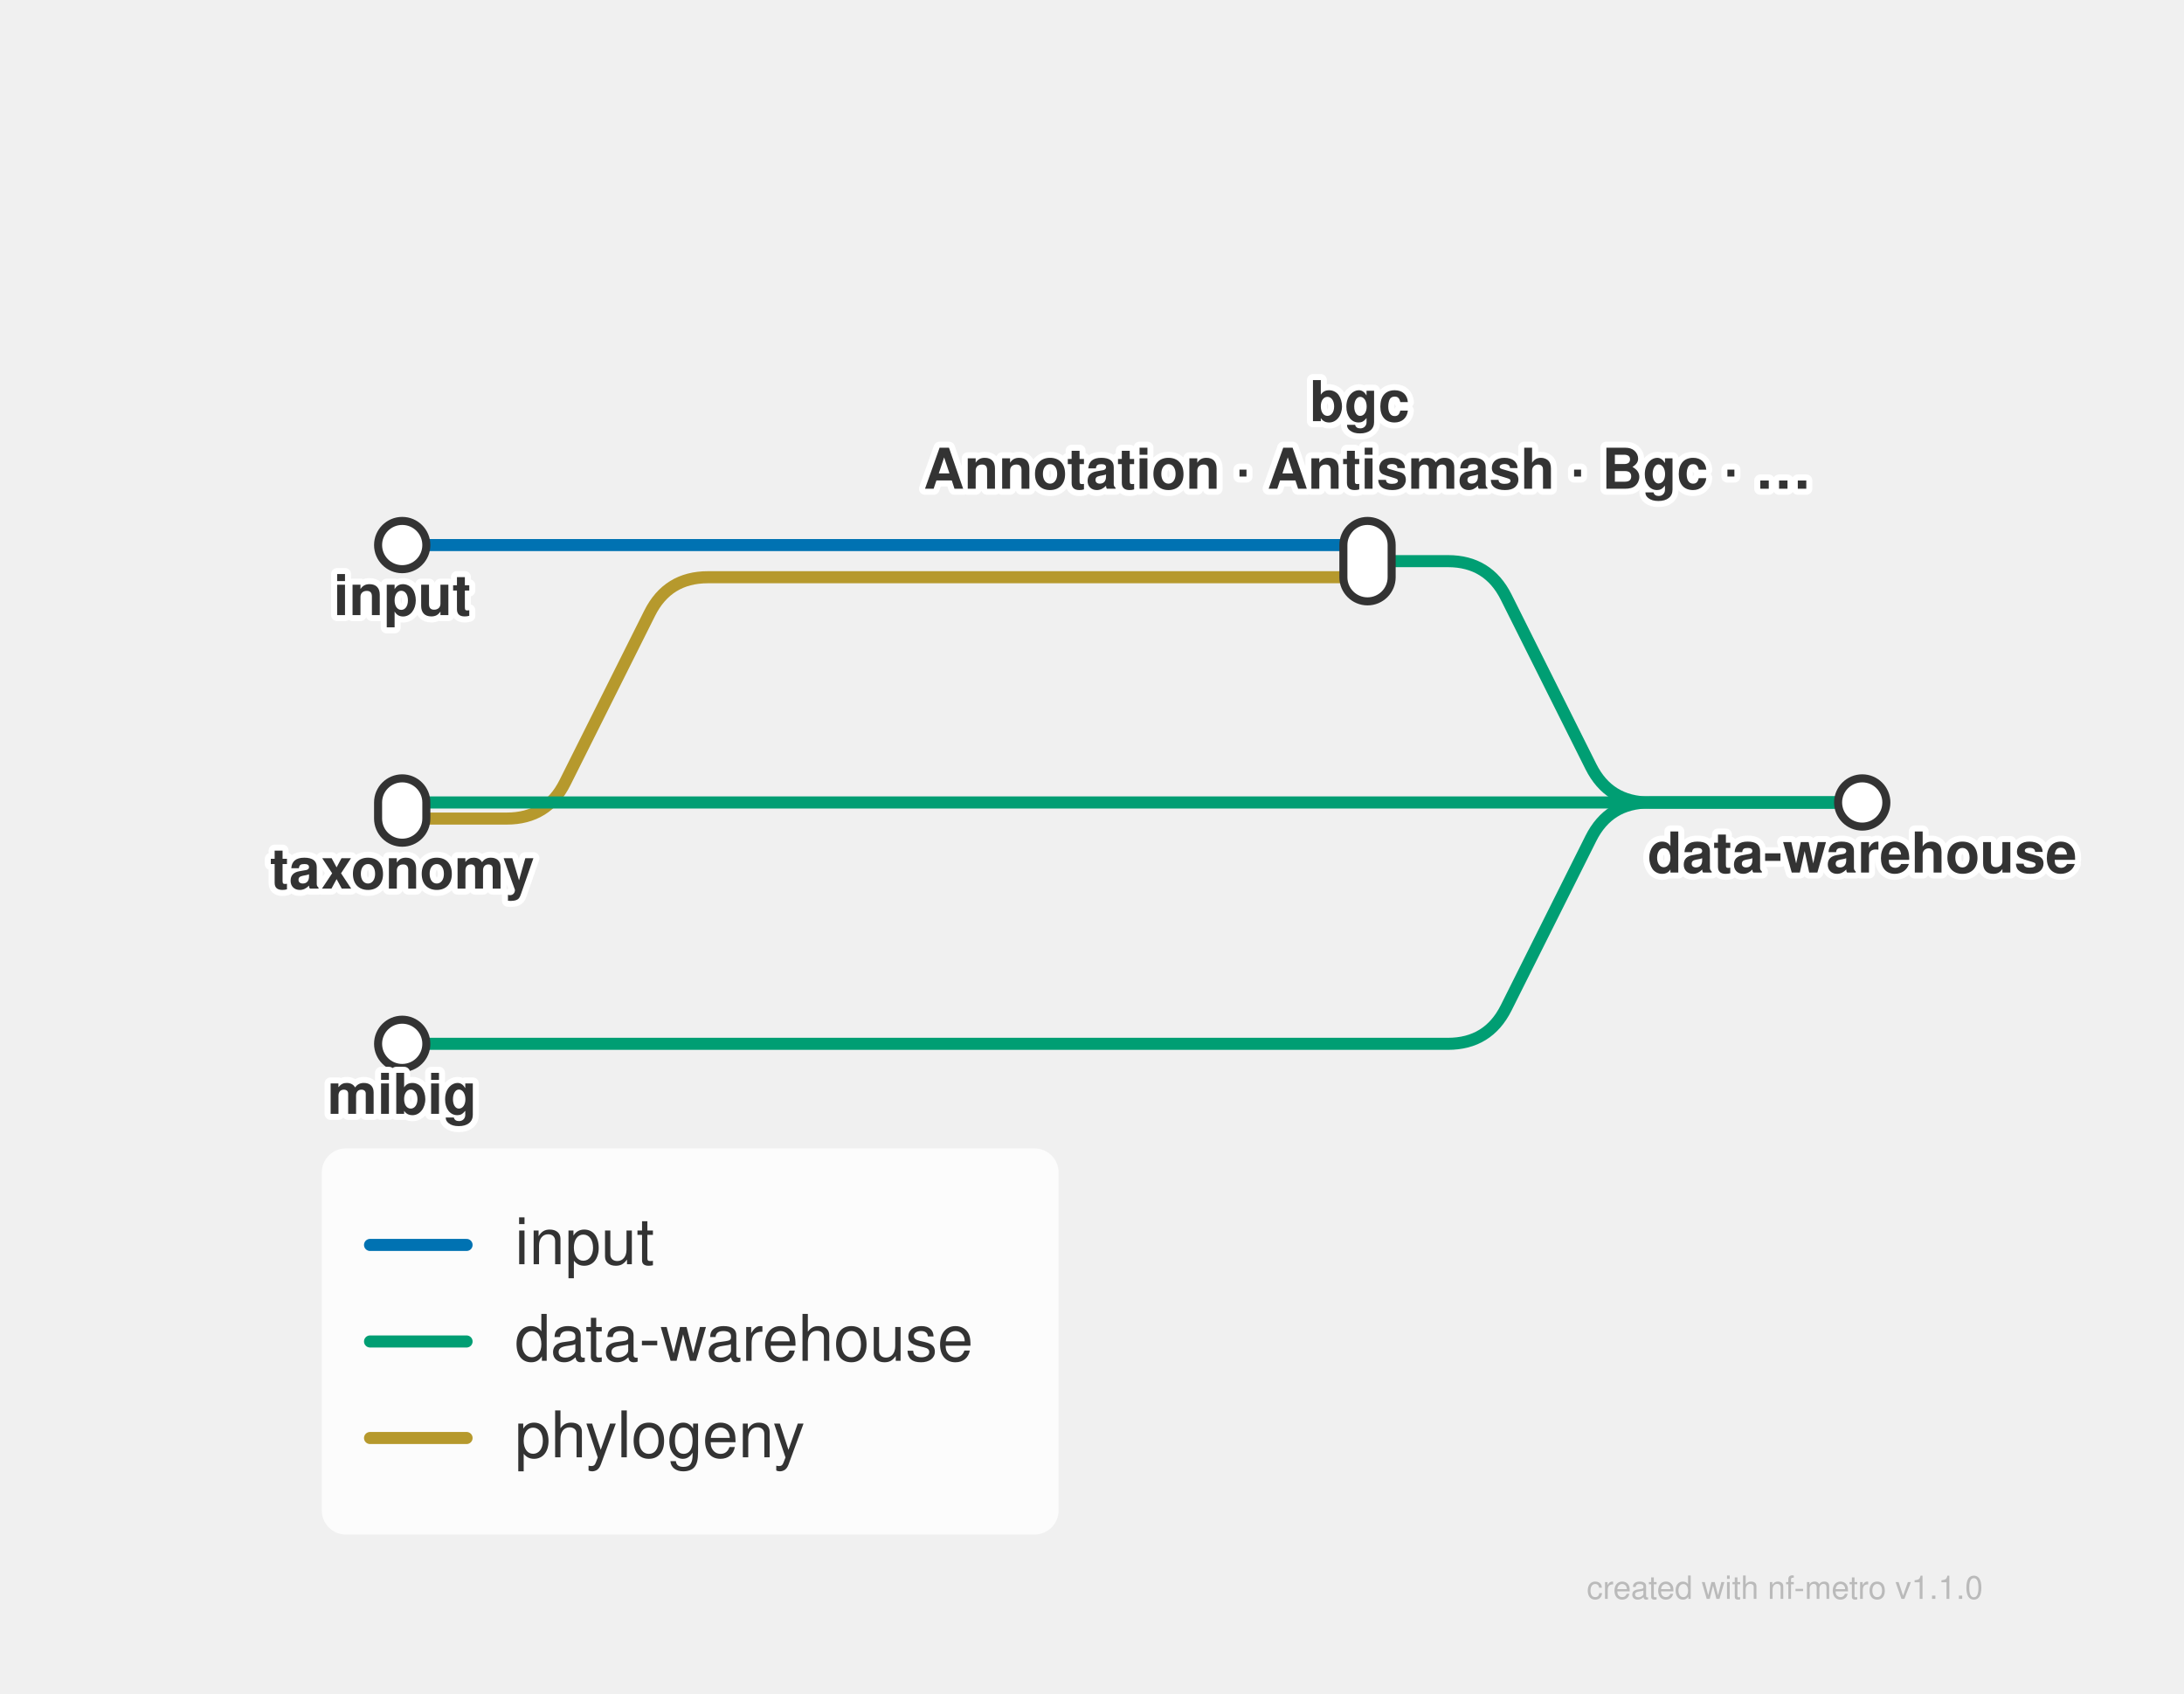
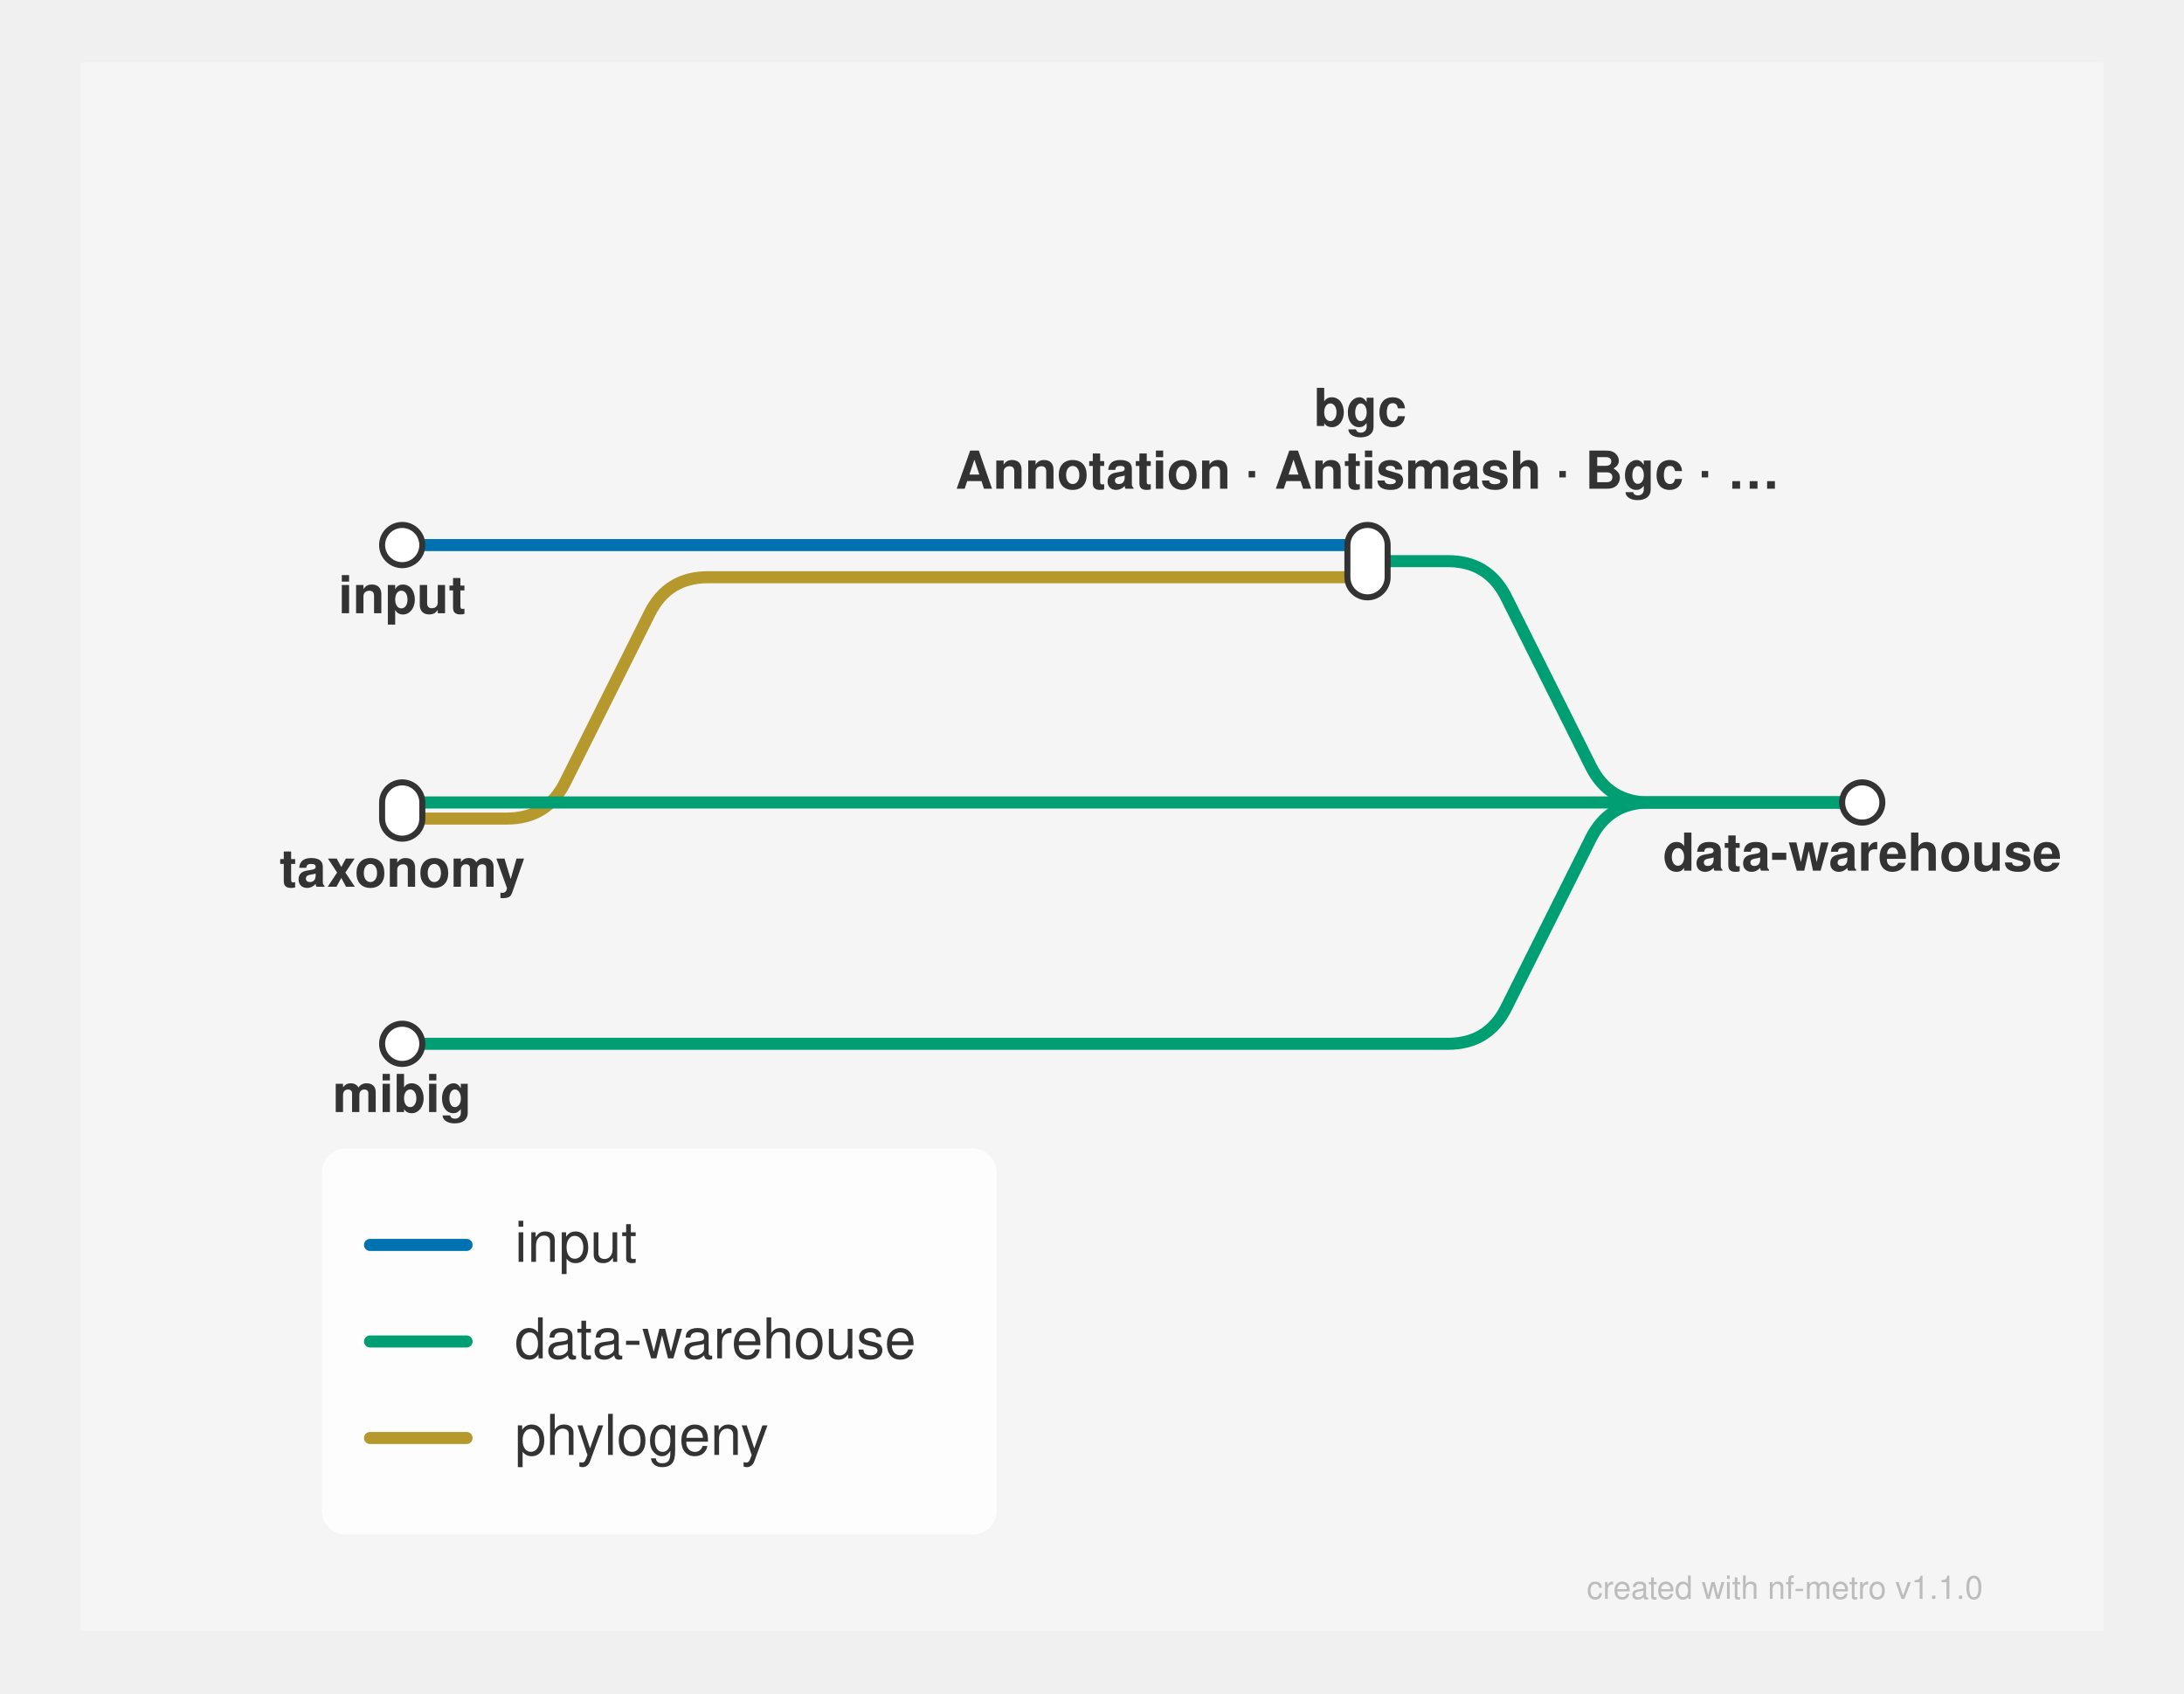
- <svg xmlns="http://www.w3.org/2000/svg" width="503" height="390" viewBox="-20 0 543 390">
+ <svg xmlns="http://www.w3.org/2000/svg" width="503" height="390" viewBox="-20 0 543 390" style="color-scheme: light">
  <defs>
</defs>
-   <style>.nf-metro-title { fill: var(--nfm-map-title-color, #111111); }
- .nf-metro-station-label { fill: var(--nfm-map-label-color, #333333); }
- .nf-metro-section-box { fill: var(--nfm-map-section-fill, #ededed); stroke: var(--nfm-map-section-stroke, #e6e6e6); }
- .nf-metro-section-label { fill: var(--nfm-map-section-label-color, #666666); }
- .nf-metro-group-label { fill: var(--nfm-map-section-label-color, #666666); }
- .nf-metro-group-underline { stroke: var(--nfm-map-section-label-color, #666666); }
- .nf-metro-legend-bg { fill: var(--nfm-map-legend-bg, rgba(255, 255, 255, 0.8)); }
- .nf-metro-legend-text { fill: var(--nfm-map-legend-text-color, #333333); }
- .nf-metro-marker-stroke { stroke: var(--nfm-map-marker-stroke, #333333); }
- .nf-metro-label-halo { fill: var(--nfm-map-bg, #ffffff); stroke: var(--nfm-map-bg, #ffffff); }</style>
-   <style>@media (prefers-color-scheme: dark) {
-     .nf-metro-section-label { fill: #d0d0d0; }
-     .nf-metro-section-num-circle { fill: #777777; }
-     .nf-metro-title { fill: #ffffff; }
- }
- </style>
+   <style>.nf-metro-bg { fill: var(--nfm-map-bg, light-dark(#f5f5f5, #2b2b2b)); }
+ .nf-metro-title { fill: var(--nfm-map-title-color, light-dark(#111111, #ffffff)); }
+ .nf-metro-station-label { fill: var(--nfm-map-label-color, light-dark(#333333, #e0e0e0)); }
+ .nf-metro-section-box { fill: var(--nfm-map-section-fill, light-dark(#ededed, #373737)); stroke: var(--nfm-map-section-stroke, light-dark(#e6e6e6, #595959)); }
+ .nf-metro-section-label { fill: var(--nfm-map-section-label-color, light-dark(#666666, #c8c8c8)); }
+ .nf-metro-group-label { fill: var(--nfm-map-section-label-color, light-dark(#666666, #c8c8c8)); }
+ .nf-metro-group-underline { stroke: var(--nfm-map-section-label-color, light-dark(#666666, #c8c8c8)); }
+ .nf-metro-legend-bg { fill: var(--nfm-map-legend-bg, light-dark(rgba(255, 255, 255, 0.8), rgba(0, 0, 0, 0.3))); }
+ .nf-metro-legend-text { fill: var(--nfm-map-legend-text-color, light-dark(#333333, #e0e0e0)); }
+ .nf-metro-marker-stroke { stroke: var(--nfm-map-marker-stroke, light-dark(#333333, #f0f0f0)); }
+ .nf-metro-label-halo { fill: var(--nfm-map-bg, light-dark(#f5f5f5, #2b2b2b)); stroke: var(--nfm-map-bg, light-dark(#f5f5f5, #2b2b2b)); }</style>
+   <rect x="0" y="0" width="503" height="390" fill="#f5f5f5" class="nf-metro-bg" />
  <path d="M80.0,188.0 L106.0,188.0 Q116.0,188.0,120.472,179.056 L141.528,136.944 Q146.0,128.0,156.0,128.0 L320.0,128.0" stroke="#B6992D" stroke-width="3.0" fill="none" stroke-linecap="round" stroke-linejoin="round" class="metro-line-phylogeny" data-line-id="phylogeny" />
  <path d="M320.0,124.0 L340.0,124.0 Q350.0,124.0,354.472,132.944 L375.528,175.056 Q380.0,184.0,390.0,184.0 L443.0,184.0" stroke="#009E73" stroke-width="3.0" fill="none" stroke-linecap="round" stroke-linejoin="round" class="metro-line-data_warehouse" data-line-id="data_warehouse" />
  <path d="M80.0,244.0 L340.0,244.0 Q350.0,244.0,354.472,235.056 L375.528,192.944 Q380.0,184.0,390.0,184.0 L443.0,184.0" stroke="#009E73" stroke-width="3.0" fill="none" stroke-linecap="round" stroke-linejoin="round" class="metro-line-data_warehouse" data-line-id="data_warehouse" />
  <path d="M80.0,184.0 L443.0,184.0" stroke="#009E73" stroke-width="3.0" stroke-linecap="round" class="metro-line-data_warehouse" data-line-id="data_warehouse" />
  <path d="M80.0,120.0 L320.0,120.0" stroke="#0072B2" stroke-width="3.0" stroke-linecap="round" class="metro-line-input" data-line-id="input" />
-   <g class="nf-metro-station-group" data-node-id="g_input_input" data-node-cx="80.0" data-node-cy="120.0" data-node-r="6.0" data-node-groups="input" data-node-w="12.0" data-node-h="12.0" data-node-rx="6.0">
-     <rect x="74.0" y="114.0" width="12.0" height="12.0" rx="6.0" ry="6.0" fill="#ffffff" stroke="#333333" stroke-width="2.0" class="nf-metro-station" data-station-id="g_input_input" data-station-lines="input" data-station-label="input" />
+   <g class="nf-metro-station-group" data-node-id="g_input_input" data-node-cx="80.0" data-node-cy="120.0" data-node-r="5.0" data-node-groups="input" data-node-w="10.0" data-node-h="10.0" data-node-rx="5.0">
+     <rect x="75.0" y="115.0" width="10.0" height="10.0" rx="5.0" ry="5.0" fill="#ffffff" stroke="#333333" stroke-width="1.5" class="nf-metro-station" data-station-id="g_input_input" data-station-lines="input" data-station-label="input" />
  </g>
-   <g class="nf-metro-station-group" data-node-id="g_taxonomy_phylogeny" data-node-cx="80.0" data-node-cy="186.0" data-node-r="6.0" data-node-groups="data_warehouse,phylogeny" data-node-w="12.0" data-node-h="16.0" data-node-rx="6.0">
-     <rect x="74.0" y="178.0" width="12.0" height="16.0" rx="6.0" ry="6.0" fill="#ffffff" stroke="#333333" stroke-width="2.0" class="nf-metro-station" data-station-id="g_taxonomy_phylogeny" data-station-lines="data_warehouse,phylogeny" data-station-label="taxonomy" />
+   <g class="nf-metro-station-group" data-node-id="g_taxonomy_phylogeny" data-node-cx="80.0" data-node-cy="186.0" data-node-r="5.0" data-node-groups="data_warehouse,phylogeny" data-node-w="10.0" data-node-h="14.0" data-node-rx="5.0">
+     <rect x="75.0" y="179.0" width="10.0" height="14.0" rx="5.0" ry="5.0" fill="#ffffff" stroke="#333333" stroke-width="1.5" class="nf-metro-station" data-station-id="g_taxonomy_phylogeny" data-station-lines="data_warehouse,phylogeny" data-station-label="taxonomy" />
  </g>
-   <g class="nf-metro-station-group" data-node-id="g_annotate_antismash_bgc_branches_antismash" data-node-cx="320.0" data-node-cy="124.0" data-node-r="6.0" data-node-groups="data_warehouse,input,phylogeny" data-node-w="12.0" data-node-h="20.0" data-node-rx="6.0">
-     <rect x="314.0" y="114.0" width="12.0" height="20.0" rx="6.0" ry="6.0" fill="#ffffff" stroke="#333333" stroke-width="2.0" class="nf-metro-station" data-station-id="g_annotate_antismash_bgc_branches_antismash" data-station-lines="data_warehouse,input,phylogeny" data-station-label="bgc Annotation · Antismash · Bgc · …" />
+   <g class="nf-metro-station-group" data-node-id="g_annotate_antismash_bgc_branches_antismash" data-node-cx="320.0" data-node-cy="124.0" data-node-r="5.0" data-node-groups="data_warehouse,input,phylogeny" data-node-w="10.0" data-node-h="18.0" data-node-rx="5.0">
+     <rect x="315.0" y="115.0" width="10.0" height="18.0" rx="5.0" ry="5.0" fill="#ffffff" stroke="#333333" stroke-width="1.5" class="nf-metro-station" data-station-id="g_annotate_antismash_bgc_branches_antismash" data-station-lines="data_warehouse,input,phylogeny" data-station-label="bgc Annotation · Antismash · Bgc · …" />
  </g>
-   <g class="nf-metro-station-group" data-node-id="g_mibig_mibig" data-node-cx="80.0" data-node-cy="244.0" data-node-r="6.0" data-node-groups="data_warehouse" data-node-w="12.0" data-node-h="12.0" data-node-rx="6.0">
-     <rect x="74.0" y="238.0" width="12.0" height="12.0" rx="6.0" ry="6.0" fill="#ffffff" stroke="#333333" stroke-width="2.0" class="nf-metro-station" data-station-id="g_mibig_mibig" data-station-lines="data_warehouse" data-station-label="mibig" />
+   <g class="nf-metro-station-group" data-node-id="g_mibig_mibig" data-node-cx="80.0" data-node-cy="244.0" data-node-r="5.0" data-node-groups="data_warehouse" data-node-w="10.0" data-node-h="10.0" data-node-rx="5.0">
+     <rect x="75.0" y="239.0" width="10.0" height="10.0" rx="5.0" ry="5.0" fill="#ffffff" stroke="#333333" stroke-width="1.5" class="nf-metro-station" data-station-id="g_mibig_mibig" data-station-lines="data_warehouse" data-station-label="mibig" />
  </g>
-   <g class="nf-metro-station-group" data-node-id="g_data_warehouse_generic" data-node-cx="443.0" data-node-cy="184.0" data-node-r="6.0" data-node-groups="data_warehouse" data-node-w="12.0" data-node-h="12.0" data-node-rx="6.0">
-     <rect x="437.0" y="178.0" width="12.0" height="12.0" rx="6.0" ry="6.0" fill="#ffffff" stroke="#333333" stroke-width="2.0" class="nf-metro-station" data-station-id="g_data_warehouse_generic" data-station-lines="data_warehouse" data-station-label="data-warehouse" />
+   <g class="nf-metro-station-group" data-node-id="g_data_warehouse_generic" data-node-cx="443.0" data-node-cy="184.0" data-node-r="5.0" data-node-groups="data_warehouse" data-node-w="10.0" data-node-h="10.0" data-node-rx="5.0">
+     <rect x="438.0" y="179.0" width="10.0" height="10.0" rx="5.0" ry="5.0" fill="#ffffff" stroke="#333333" stroke-width="1.5" class="nf-metro-station" data-station-id="g_data_warehouse_generic" data-station-lines="data_warehouse" data-station-label="data-warehouse" />
  </g>
-   <text x="80.0" y="131.0" font-size="14.0" fill="#ffffff" stroke="#ffffff" stroke-width="3.0" stroke-linejoin="round" font-family="'Helvetica Neue', Helvetica, Arial, sans-serif" font-weight="bold" aria-hidden="true" class="nf-metro-label-halo" text-anchor="middle" dominant-baseline="hanging">input</text>
-   <text x="80.0" y="131.0" font-size="14.0" fill="#333333" font-family="'Helvetica Neue', Helvetica, Arial, sans-serif" font-weight="bold" text-anchor="middle" dominant-baseline="hanging" data-station-id="g_input_input" class="nf-metro-station-label">input</text>
-   <text x="80.0" y="199.0" font-size="14.0" fill="#ffffff" stroke="#ffffff" stroke-width="3.0" stroke-linejoin="round" font-family="'Helvetica Neue', Helvetica, Arial, sans-serif" font-weight="bold" aria-hidden="true" class="nf-metro-label-halo" text-anchor="middle" dominant-baseline="hanging">taxonomy</text>
-   <text x="80.0" y="199.0" font-size="14.0" fill="#333333" font-family="'Helvetica Neue', Helvetica, Arial, sans-serif" font-weight="bold" text-anchor="middle" dominant-baseline="hanging" data-station-id="g_taxonomy_phylogeny" class="nf-metro-station-label">taxonomy</text>
-   <text x="80.0" y="255.0" font-size="14.0" fill="#ffffff" stroke="#ffffff" stroke-width="3.0" stroke-linejoin="round" font-family="'Helvetica Neue', Helvetica, Arial, sans-serif" font-weight="bold" aria-hidden="true" class="nf-metro-label-halo" text-anchor="middle" dominant-baseline="hanging">mibig</text>
-   <text x="80.0" y="255.0" font-size="14.0" fill="#333333" font-family="'Helvetica Neue', Helvetica, Arial, sans-serif" font-weight="bold" text-anchor="middle" dominant-baseline="hanging" data-station-id="g_mibig_mibig" class="nf-metro-station-label">mibig</text>
-   <text x="320.0" y="89.2" font-size="14.0" fill="#ffffff" stroke="#ffffff" stroke-width="3.0" stroke-linejoin="round" font-family="'Helvetica Neue', Helvetica, Arial, sans-serif" font-weight="bold" aria-hidden="true" class="nf-metro-label-halo" text-anchor="middle" dominant-baseline="auto">
+   <text x="80.0" y="131.0" font-size="13.0" fill="#f5f5f5" stroke="#f5f5f5" stroke-width="3.0" stroke-linejoin="round" font-family="'Helvetica Neue', Helvetica, Arial, sans-serif" font-weight="bold" aria-hidden="true" class="nf-metro-label-halo" text-anchor="middle" dominant-baseline="hanging">input</text>
+   <text x="80.0" y="131.0" font-size="13.0" fill="#333333" font-family="'Helvetica Neue', Helvetica, Arial, sans-serif" font-weight="bold" text-anchor="middle" dominant-baseline="hanging" data-station-id="g_input_input" class="nf-metro-station-label">input</text>
+   <text x="80.0" y="199.0" font-size="13.0" fill="#f5f5f5" stroke="#f5f5f5" stroke-width="3.0" stroke-linejoin="round" font-family="'Helvetica Neue', Helvetica, Arial, sans-serif" font-weight="bold" aria-hidden="true" class="nf-metro-label-halo" text-anchor="middle" dominant-baseline="hanging">taxonomy</text>
+   <text x="80.0" y="199.0" font-size="13.0" fill="#333333" font-family="'Helvetica Neue', Helvetica, Arial, sans-serif" font-weight="bold" text-anchor="middle" dominant-baseline="hanging" data-station-id="g_taxonomy_phylogeny" class="nf-metro-station-label">taxonomy</text>
+   <text x="80.0" y="255.0" font-size="13.0" fill="#f5f5f5" stroke="#f5f5f5" stroke-width="3.0" stroke-linejoin="round" font-family="'Helvetica Neue', Helvetica, Arial, sans-serif" font-weight="bold" aria-hidden="true" class="nf-metro-label-halo" text-anchor="middle" dominant-baseline="hanging">mibig</text>
+   <text x="80.0" y="255.0" font-size="13.0" fill="#333333" font-family="'Helvetica Neue', Helvetica, Arial, sans-serif" font-weight="bold" text-anchor="middle" dominant-baseline="hanging" data-station-id="g_mibig_mibig" class="nf-metro-station-label">mibig</text>
+   <text x="320.0" y="90.4" font-size="13.0" fill="#f5f5f5" stroke="#f5f5f5" stroke-width="3.0" stroke-linejoin="round" font-family="'Helvetica Neue', Helvetica, Arial, sans-serif" font-weight="bold" aria-hidden="true" class="nf-metro-label-halo" text-anchor="middle" dominant-baseline="auto">
    <tspan x="320.0" dy="0em">bgc</tspan>
    <tspan x="320.0" dy="1.2em">Annotation · Antismash · Bgc · …</tspan>
  </text>
-   <text x="320.0" y="89.2" font-size="14.0" fill="#333333" font-family="'Helvetica Neue', Helvetica, Arial, sans-serif" font-weight="bold" text-anchor="middle" dominant-baseline="auto" data-station-id="g_annotate_antismash_bgc_branches_antismash" class="nf-metro-station-label">
+   <text x="320.0" y="90.4" font-size="13.0" fill="#333333" font-family="'Helvetica Neue', Helvetica, Arial, sans-serif" font-weight="bold" text-anchor="middle" dominant-baseline="auto" data-station-id="g_annotate_antismash_bgc_branches_antismash" class="nf-metro-station-label">
    <tspan x="320.0" dy="0em">bgc</tspan>
    <tspan x="320.0" dy="1.2em">Annotation · Antismash · Bgc · …</tspan>
  </text>
-   <text x="443.0" y="195.0" font-size="14.0" fill="#ffffff" stroke="#ffffff" stroke-width="3.0" stroke-linejoin="round" font-family="'Helvetica Neue', Helvetica, Arial, sans-serif" font-weight="bold" aria-hidden="true" class="nf-metro-label-halo" text-anchor="middle" dominant-baseline="hanging">data-warehouse</text>
-   <text x="443.0" y="195.0" font-size="14.0" fill="#333333" font-family="'Helvetica Neue', Helvetica, Arial, sans-serif" font-weight="bold" text-anchor="middle" dominant-baseline="hanging" data-station-id="g_data_warehouse_generic" class="nf-metro-station-label">data-warehouse</text>
-   <rect x="60.0" y="270.0" width="183.2" height="96.0" rx="6" ry="6" fill="rgba(255, 255, 255, 0.8)" class="nf-metro-legend-bg" />
+   <text x="443.0" y="195.0" font-size="13.0" fill="#f5f5f5" stroke="#f5f5f5" stroke-width="3.0" stroke-linejoin="round" font-family="'Helvetica Neue', Helvetica, Arial, sans-serif" font-weight="bold" aria-hidden="true" class="nf-metro-label-halo" text-anchor="middle" dominant-baseline="hanging">data-warehouse</text>
+   <text x="443.0" y="195.0" font-size="13.0" fill="#333333" font-family="'Helvetica Neue', Helvetica, Arial, sans-serif" font-weight="bold" text-anchor="middle" dominant-baseline="hanging" data-station-id="g_data_warehouse_generic" class="nf-metro-station-label">data-warehouse</text>
+   <rect x="60.0" y="270.0" width="167.8" height="96.0" rx="6" ry="6" fill="rgba(255, 255, 255, 0.8)" class="nf-metro-legend-bg" />
  <path d="M72.0,294.0 L96.0,294.0" stroke="#0072B2" stroke-width="3.0" stroke-linecap="round" />
-   <text x="108.0" y="294.0" font-size="16.0" fill="#333333" font-family="'Helvetica Neue', Helvetica, Arial, sans-serif" dy="0.3em" class="nf-metro-legend-text">input</text>
+   <text x="108.0" y="294.0" font-size="14.0" fill="#333333" font-family="'Helvetica Neue', Helvetica, Arial, sans-serif" dy="0.3em" class="nf-metro-legend-text">input</text>
  <path d="M72.0,318.0 L96.0,318.0" stroke="#009E73" stroke-width="3.0" stroke-linecap="round" />
-   <text x="108.0" y="318.0" font-size="16.0" fill="#333333" font-family="'Helvetica Neue', Helvetica, Arial, sans-serif" dy="0.3em" class="nf-metro-legend-text">data-warehouse</text>
+   <text x="108.0" y="318.0" font-size="14.0" fill="#333333" font-family="'Helvetica Neue', Helvetica, Arial, sans-serif" dy="0.3em" class="nf-metro-legend-text">data-warehouse</text>
  <path d="M72.0,342.0 L96.0,342.0" stroke="#B6992D" stroke-width="3.0" stroke-linecap="round" />
-   <text x="108.0" y="342.0" font-size="16.0" fill="#333333" font-family="'Helvetica Neue', Helvetica, Arial, sans-serif" dy="0.3em" class="nf-metro-legend-text">phylogeny</text>
+   <text x="108.0" y="342.0" font-size="14.0" fill="#333333" font-family="'Helvetica Neue', Helvetica, Arial, sans-serif" dy="0.3em" class="nf-metro-legend-text">phylogeny</text>
  <text x="473.0" y="382.0" font-size="8" fill="rgba(150, 150, 150, 0.6)" font-family="'Helvetica Neue', Helvetica, Arial, sans-serif" text-anchor="end">created with nf-metro v1.1.0</text>
</svg>
